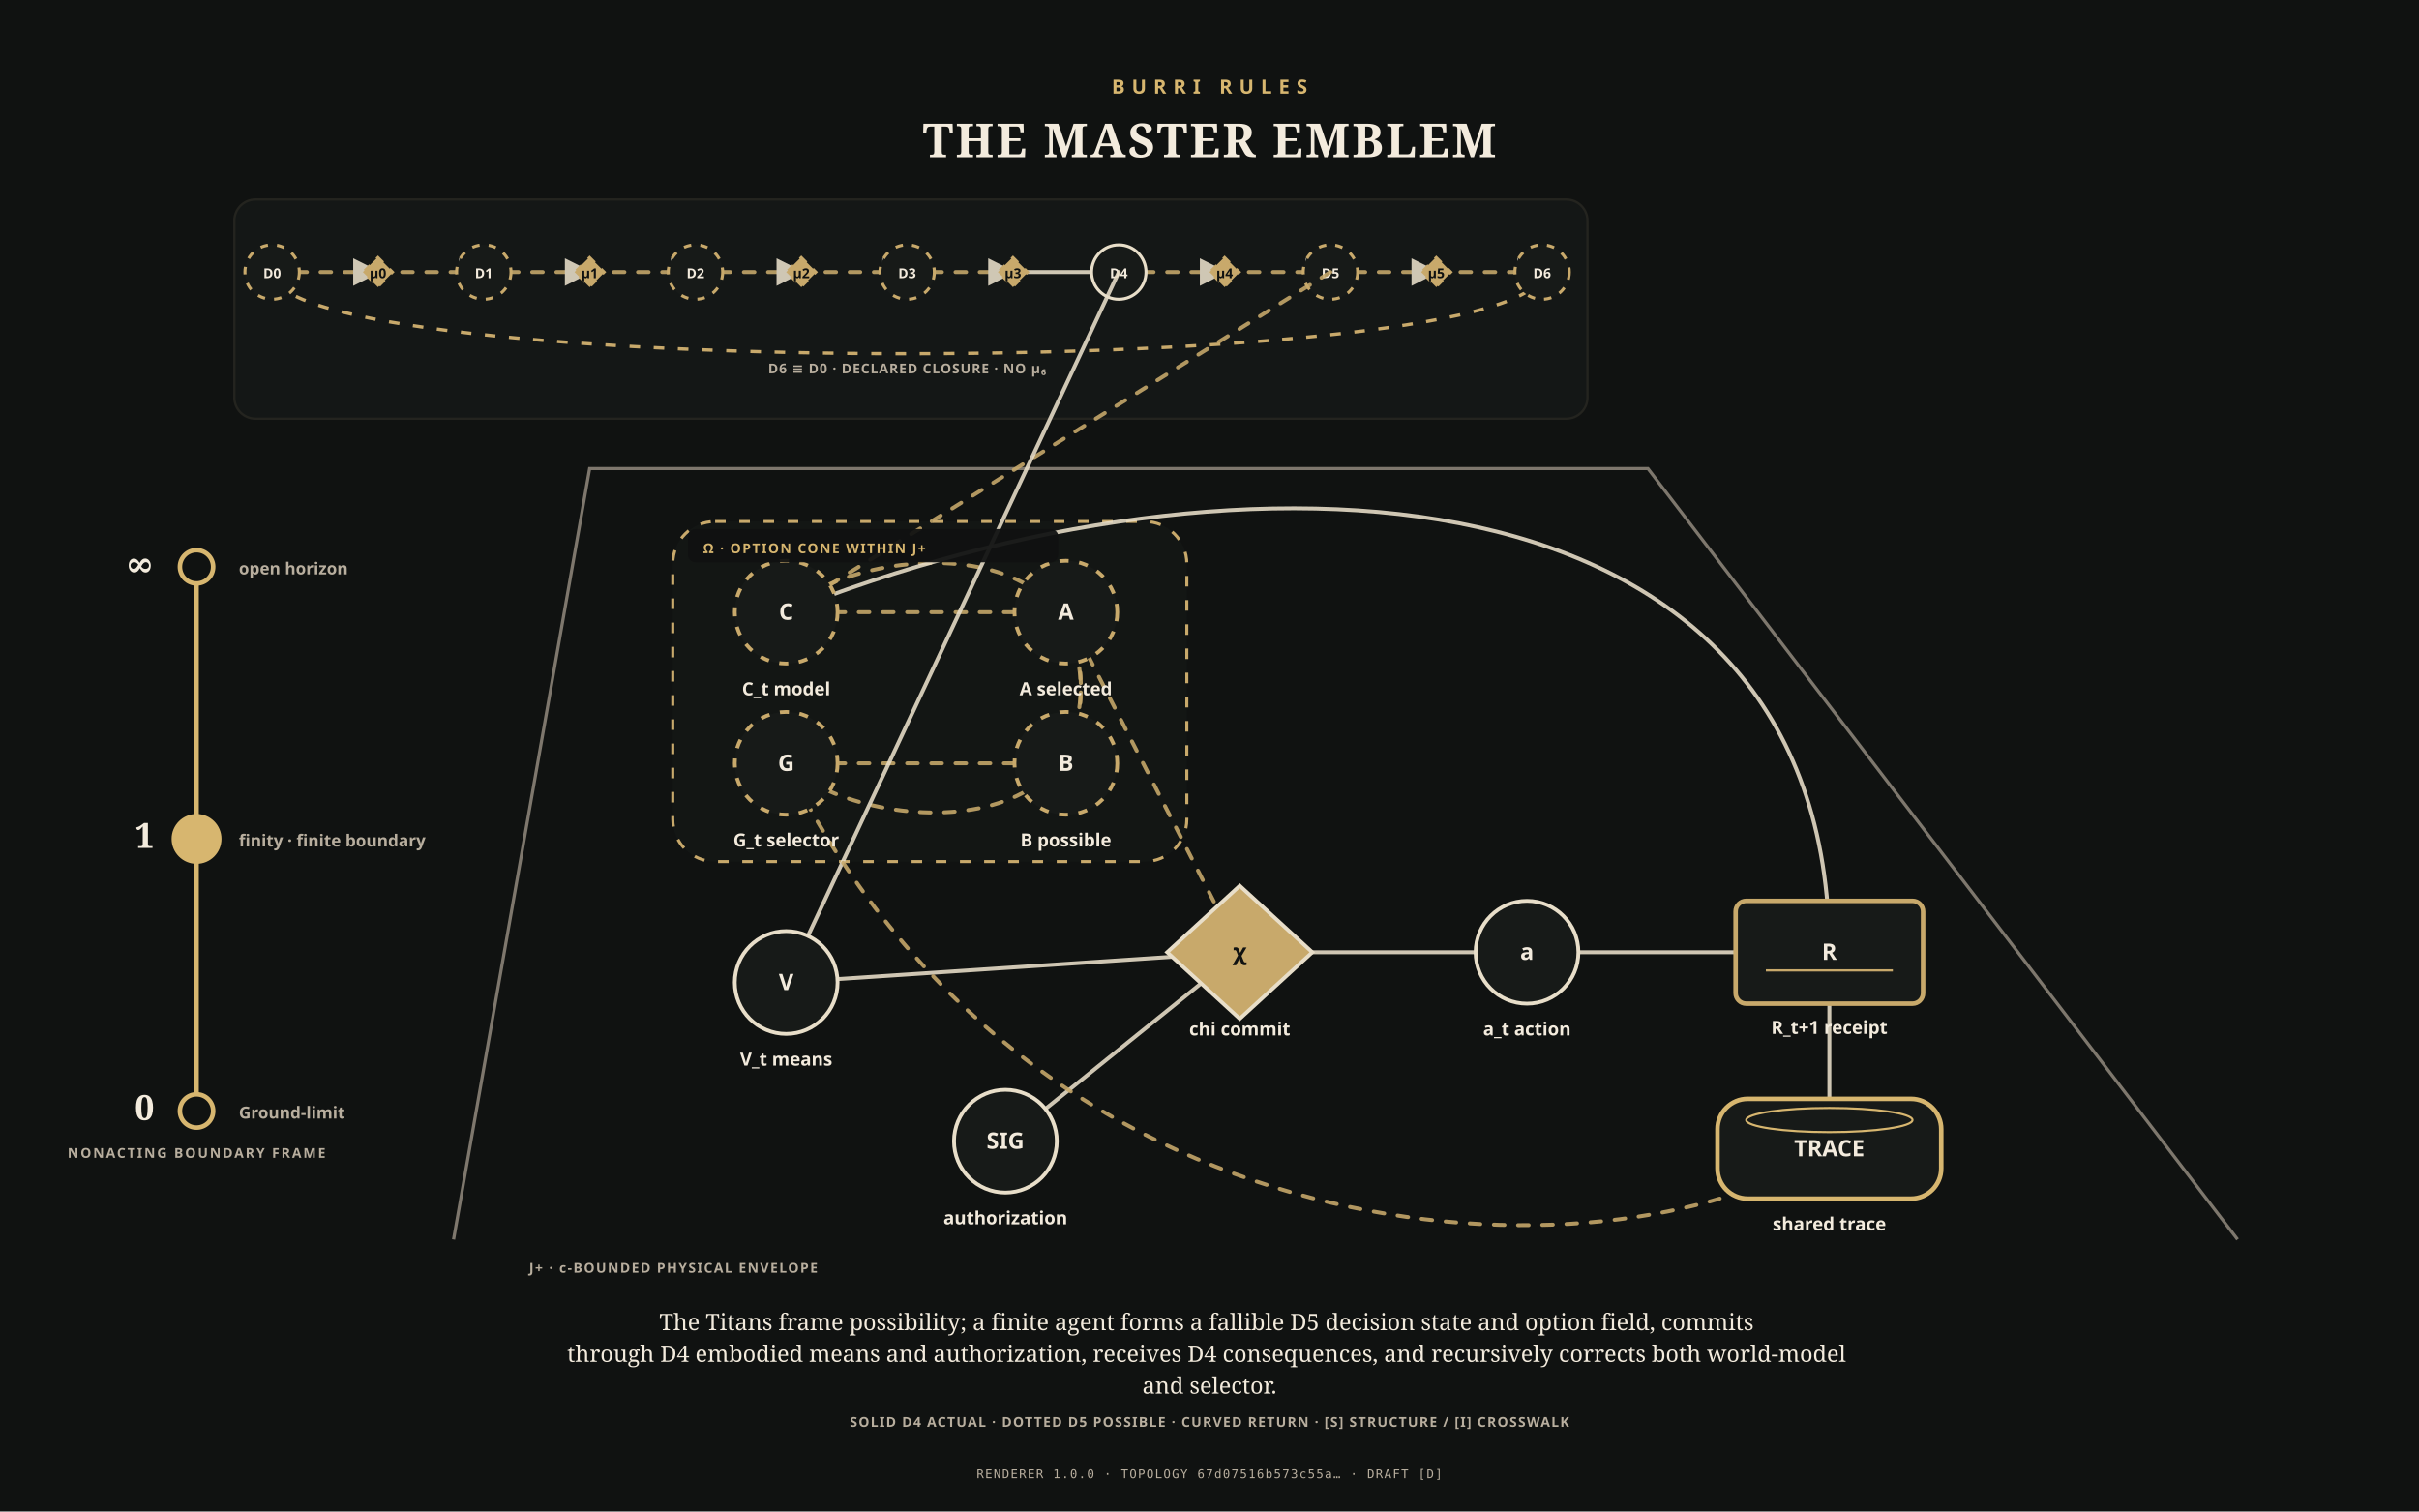
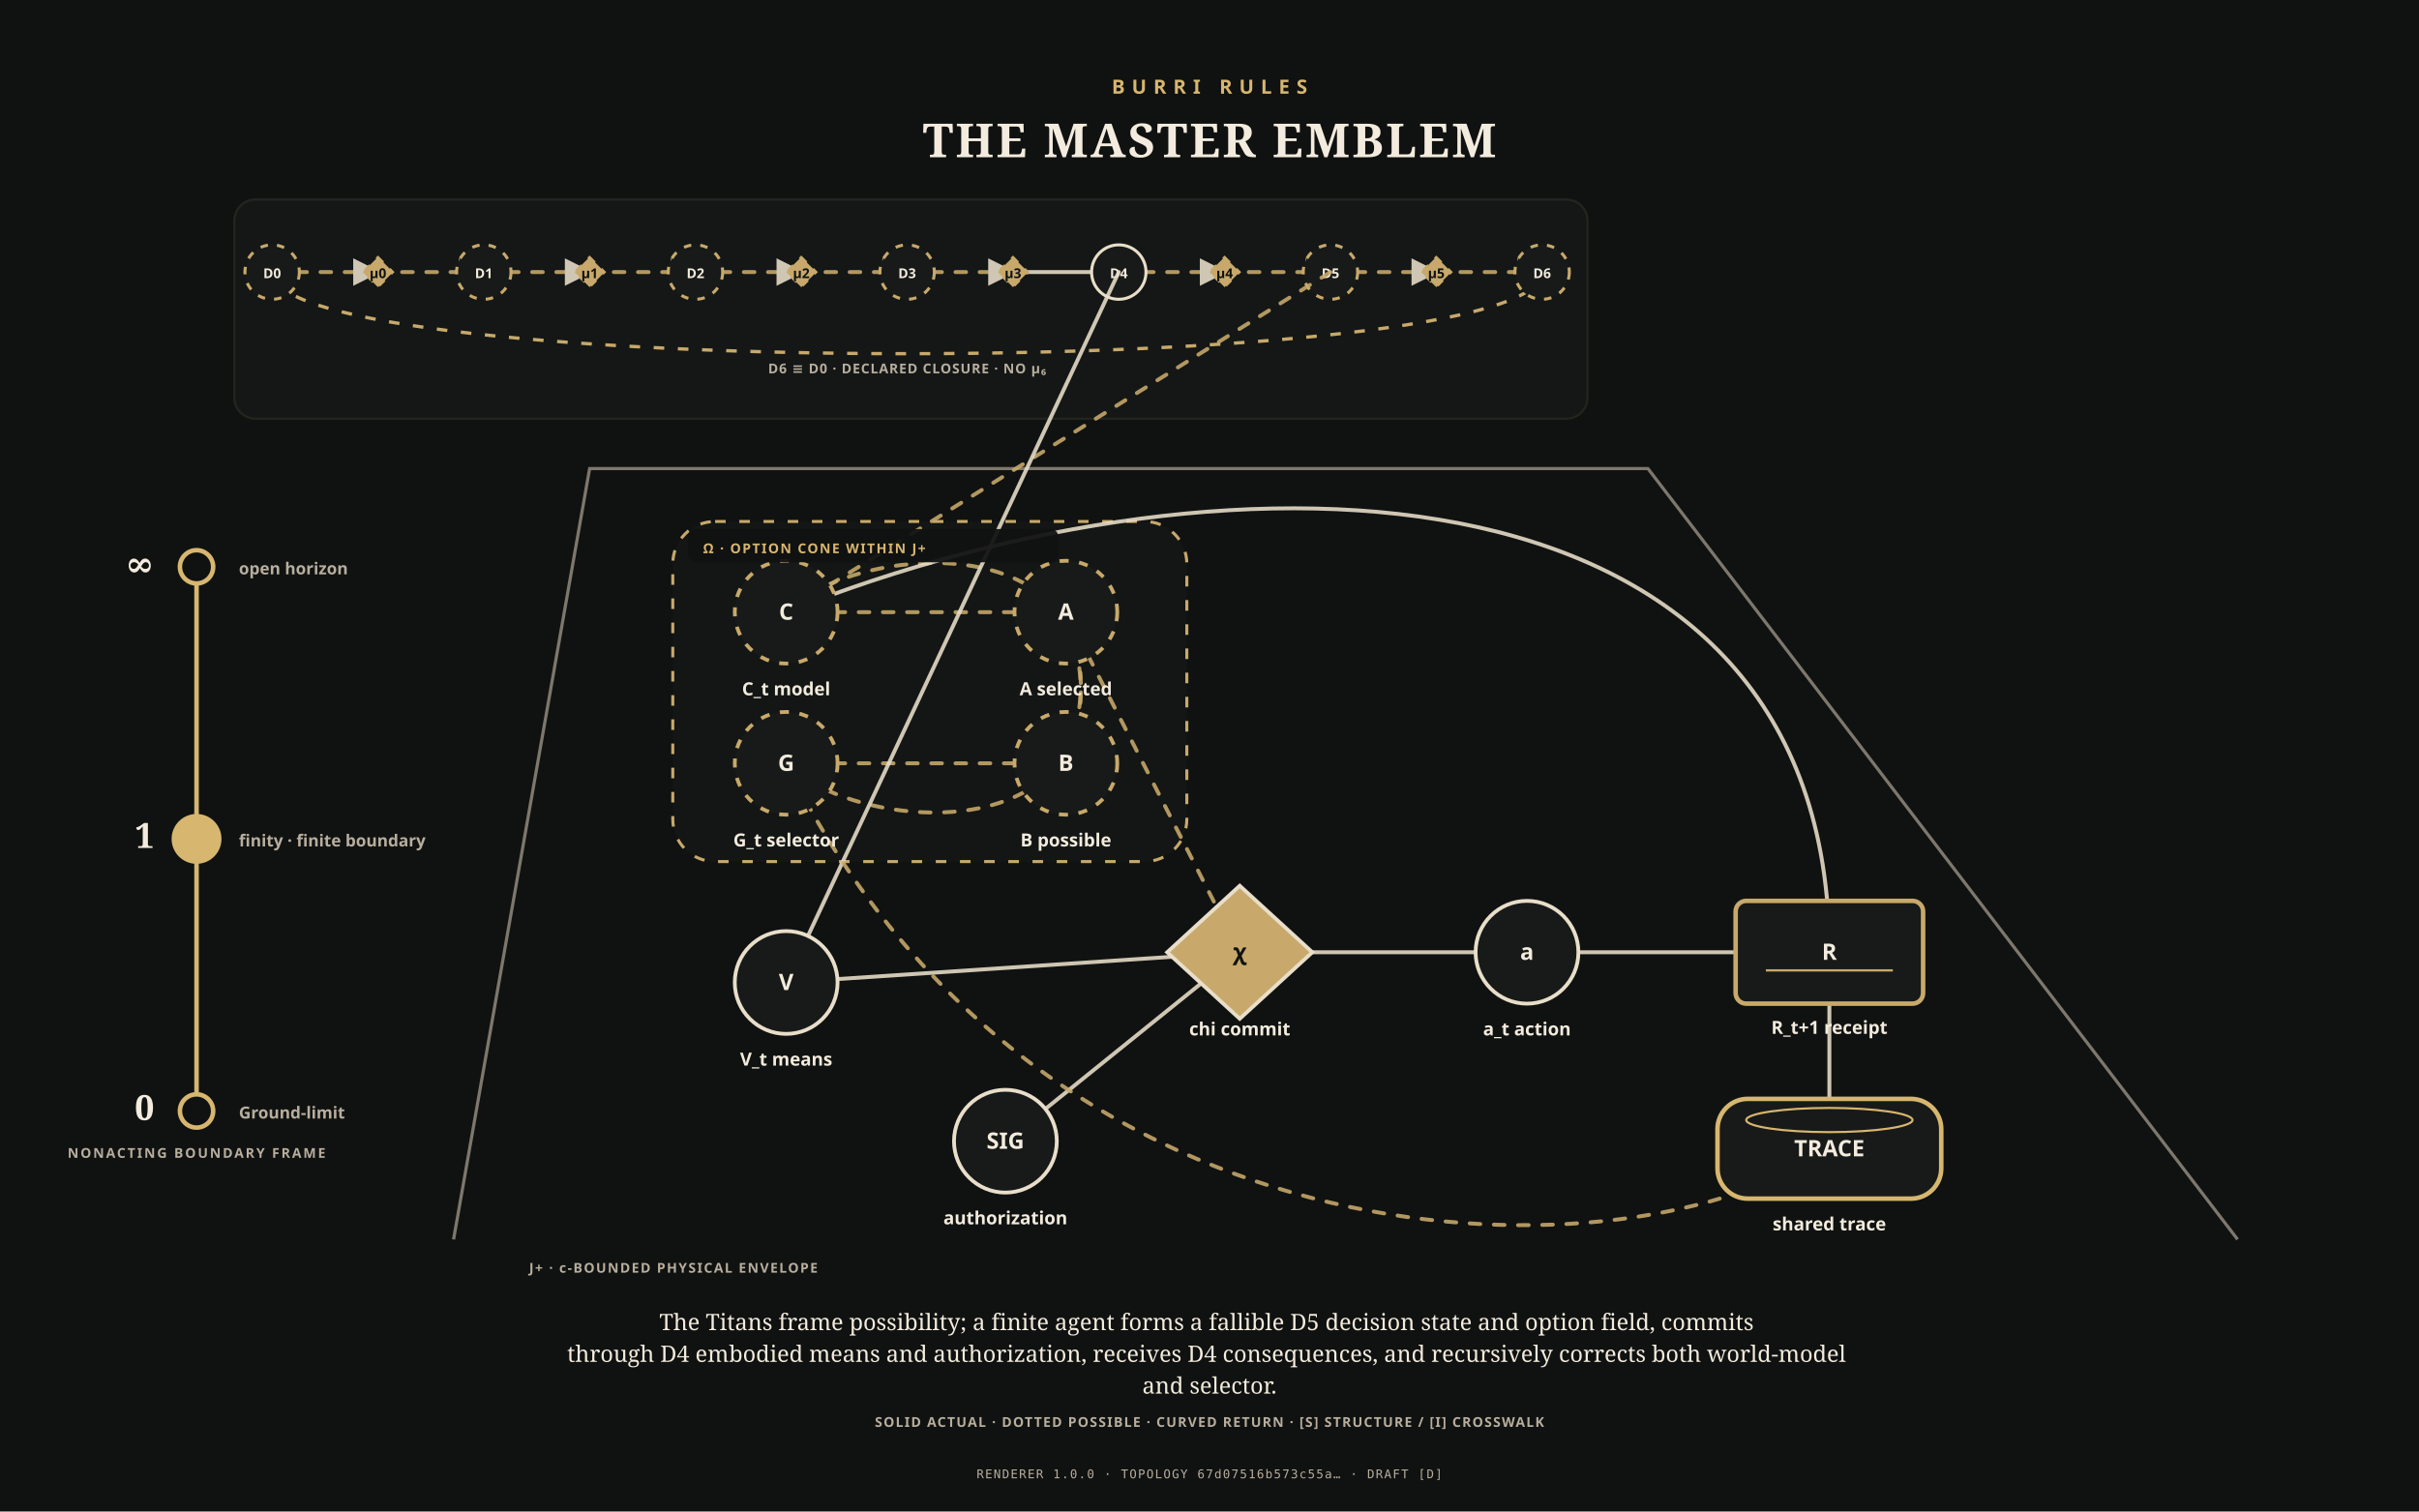
<svg xmlns="http://www.w3.org/2000/svg" role="img" width="1600" height="1000" viewBox="0 0 1600 1000" data-view="emblem" data-layout="banded-v2" aria-labelledby="emblem-title emblem-desc">
  <rect x="0" y="0" width="1600" height="1000" fill="#101211" />
  <defs>
    <marker id="arrow-emblem" viewBox="0 0 10 10" refX="9" refY="5" markerWidth="7" markerHeight="7" orient="auto-start-reverse">
      <path d="M 0 0 L 10 5 L 0 10 z" fill="#E8DEC9" />
    </marker>
  </defs>
  <text x="800" y="62" fill="#D7B66F" font-family="sans-serif" font-size="13" font-weight="800" letter-spacing="4.5" text-anchor="middle">BURRI RULES</text>
  <text x="800" y="104" fill="#F3EBDD" font-family="serif" font-size="31" font-weight="700" letter-spacing="1.5" text-anchor="middle">THE MASTER EMBLEM</text>
  <g id="dimension-spine" data-box="155 132 895 145">
    <rect x="155" y="132" width="895" height="145" rx="14" fill="#171A18" fill-opacity="0.72" stroke="#24241F" stroke-width="1.5" />
    <line id="e-d0-mu-0" data-modality="possible" data-role="forward" data-tier="S" fill="none" stroke="#C8A96B" stroke-width="2.6" stroke-dasharray="7 9" stroke-linecap="round" marker-end="url(#arrow-emblem)" opacity="0.88" x1="180.0" y1="180.0" x2="250.0" y2="180.0" />
    <line id="e-mu-0-d1" data-modality="possible" data-role="forward" data-tier="S" fill="none" stroke="#C8A96B" stroke-width="2.6" stroke-dasharray="7 9" stroke-linecap="round" marker-end="url(#arrow-emblem)" opacity="0.88" x1="250.0" y1="180.0" x2="320.0" y2="180.0" />
    <line id="e-d1-mu-1" data-modality="possible" data-role="forward" data-tier="S" fill="none" stroke="#C8A96B" stroke-width="2.6" stroke-dasharray="7 9" stroke-linecap="round" marker-end="url(#arrow-emblem)" opacity="0.88" x1="320.0" y1="180.0" x2="390.0" y2="180.0" />
    <line id="e-mu-1-d2" data-modality="possible" data-role="forward" data-tier="S" fill="none" stroke="#C8A96B" stroke-width="2.6" stroke-dasharray="7 9" stroke-linecap="round" marker-end="url(#arrow-emblem)" opacity="0.88" x1="390.0" y1="180.0" x2="460.0" y2="180.0" />
    <line id="e-d2-mu-2" data-modality="possible" data-role="forward" data-tier="S" fill="none" stroke="#C8A96B" stroke-width="2.6" stroke-dasharray="7 9" stroke-linecap="round" marker-end="url(#arrow-emblem)" opacity="0.88" x1="460.0" y1="180.0" x2="530.0" y2="180.0" />
    <line id="e-mu-2-d3" data-modality="possible" data-role="forward" data-tier="S" fill="none" stroke="#C8A96B" stroke-width="2.6" stroke-dasharray="7 9" stroke-linecap="round" marker-end="url(#arrow-emblem)" opacity="0.88" x1="530.0" y1="180.0" x2="600.0" y2="180.0" />
    <line id="e-d3-mu-3" data-modality="possible" data-role="forward" data-tier="S" fill="none" stroke="#C8A96B" stroke-width="2.6" stroke-dasharray="7 9" stroke-linecap="round" marker-end="url(#arrow-emblem)" opacity="0.88" x1="600.0" y1="180.0" x2="670.0" y2="180.0" />
    <line id="e-mu-3-d4" data-modality="actual" data-role="forward" data-tier="S" fill="none" stroke="#E8DEC9" stroke-width="2.6" stroke-linecap="round" marker-end="url(#arrow-emblem)" opacity="0.88" x1="670.0" y1="180.0" x2="740.0" y2="180.0" />
    <line id="e-d4-mu-4" data-modality="possible" data-role="forward" data-tier="S" fill="none" stroke="#C8A96B" stroke-width="2.6" stroke-dasharray="7 9" stroke-linecap="round" marker-end="url(#arrow-emblem)" opacity="0.88" x1="740.0" y1="180.0" x2="810.0" y2="180.0" />
    <line id="e-mu-4-d5" data-modality="possible" data-role="forward" data-tier="S" fill="none" stroke="#C8A96B" stroke-width="2.6" stroke-dasharray="7 9" stroke-linecap="round" marker-end="url(#arrow-emblem)" opacity="0.88" x1="810.0" y1="180.0" x2="880.0" y2="180.0" />
    <line id="e-d5-mu-5" data-modality="possible" data-role="forward" data-tier="S" fill="none" stroke="#C8A96B" stroke-width="2.6" stroke-dasharray="7 9" stroke-linecap="round" marker-end="url(#arrow-emblem)" opacity="0.88" x1="880.0" y1="180.0" x2="950.0" y2="180.0" />
    <line id="e-mu-5-d6" data-modality="possible" data-role="forward" data-tier="S" fill="none" stroke="#C8A96B" stroke-width="2.6" stroke-dasharray="7 9" stroke-linecap="round" marker-end="url(#arrow-emblem)" opacity="0.88" x1="950.0" y1="180.0" x2="1020.0" y2="180.0" />
    <path id="e-d6-d0-closure" data-modality="possible" data-role="coupling" data-tier="S" d="M 1020.0 180.0 C 1020.0 252.0, 180.0 252.0, 180.0 180.0" fill="none" stroke="#C8A96B" stroke-width="2.2" stroke-dasharray="7 9" marker-end="url(#arrow-emblem)" />
    <text x="600.0" y="247" fill="#B8AE9E" font-family="sans-serif" font-size="9" font-weight="800" letter-spacing="0.55" text-anchor="middle">D6 ≡ D0 · DECLARED CLOSURE · NO μ₆</text>
    <g id="d0" data-kind="state" data-tier="S" data-modality="possible" data-role="forward" data-display-label="D0" aria-label="D0 Ground-limit [S]">
      <circle cx="180.0" cy="180.0" r="18" fill="#171A18" stroke="#C8A96B" stroke-width="2" stroke-dasharray="5 6" />
      <text x="180.0" y="184.0" fill="#F3EBDD" font-family="sans-serif" font-size="9" font-weight="800" text-anchor="middle">D0</text>
    </g>
    <g id="mu-0" data-kind="crossing" data-tier="S" data-modality="possible" data-role="forward" data-display-label="μ0" aria-label="mu-0: distinction opens [S]">
      <polygon points="250.0,170.0 260.0,180.0 250.0,190.0 240.0,180.0" fill="#C8A96B" stroke="#C8A96B" stroke-width="1.4" stroke-dasharray="5 6" />
      <text x="250.0" y="184.0" fill="#101211" font-family="sans-serif" font-size="9" font-weight="800" text-anchor="middle">μ0</text>
    </g>
    <g id="d1" data-kind="state" data-tier="S" data-modality="possible" data-role="forward" data-display-label="D1" aria-label="D1 Distinction [S]">
      <circle cx="320.0" cy="180.0" r="18" fill="#171A18" stroke="#C8A96B" stroke-width="2" stroke-dasharray="5 6" />
      <text x="320.0" y="184.0" fill="#F3EBDD" font-family="sans-serif" font-size="9" font-weight="800" text-anchor="middle">D1</text>
    </g>
    <g id="mu-1" data-kind="crossing" data-tier="S" data-modality="possible" data-role="forward" data-display-label="μ1" aria-label="mu-1: configuration opens [S]">
      <polygon points="390.0,170.0 400.0,180.0 390.0,190.0 380.0,180.0" fill="#C8A96B" stroke="#C8A96B" stroke-width="1.4" stroke-dasharray="5 6" />
      <text x="390.0" y="184.0" fill="#101211" font-family="sans-serif" font-size="9" font-weight="800" text-anchor="middle">μ1</text>
    </g>
    <g id="d2" data-kind="state" data-tier="S" data-modality="possible" data-role="forward" data-display-label="D2" aria-label="D2 Configuration [S]">
      <circle cx="460.0" cy="180.0" r="18" fill="#171A18" stroke="#C8A96B" stroke-width="2" stroke-dasharray="5 6" />
      <text x="460.0" y="184.0" fill="#F3EBDD" font-family="sans-serif" font-size="9" font-weight="800" text-anchor="middle">D2</text>
    </g>
    <g id="mu-2" data-kind="crossing" data-tier="S" data-modality="possible" data-role="forward" data-display-label="μ2" aria-label="mu-2: transformation opens [S]">
      <polygon points="530.0,170.0 540.0,180.0 530.0,190.0 520.0,180.0" fill="#C8A96B" stroke="#C8A96B" stroke-width="1.4" stroke-dasharray="5 6" />
      <text x="530.0" y="184.0" fill="#101211" font-family="sans-serif" font-size="9" font-weight="800" text-anchor="middle">μ2</text>
    </g>
    <g id="d3" data-kind="state" data-tier="S" data-modality="possible" data-role="forward" data-display-label="D3" aria-label="D3 Transformation / persistence [S]">
      <circle cx="600.0" cy="180.0" r="18" fill="#171A18" stroke="#C8A96B" stroke-width="2" stroke-dasharray="5 6" />
      <text x="600.0" y="184.0" fill="#F3EBDD" font-family="sans-serif" font-size="9" font-weight="800" text-anchor="middle">D3</text>
    </g>
    <g id="mu-3" data-kind="crossing" data-tier="S" data-modality="possible" data-role="forward" data-display-label="μ3" aria-label="mu-3: causal actuality opens [S]">
      <polygon points="670.0,170.0 680.0,180.0 670.0,190.0 660.0,180.0" fill="#C8A96B" stroke="#C8A96B" stroke-width="1.4" stroke-dasharray="5 6" />
      <text x="670.0" y="184.0" fill="#101211" font-family="sans-serif" font-size="9" font-weight="800" text-anchor="middle">μ3</text>
    </g>
    <g id="d4" data-kind="state" data-tier="S" data-modality="actual" data-role="forward" data-display-label="D4" aria-label="D4 Causal actuality [S]">
      <circle cx="740.0" cy="180.0" r="18" fill="#171A18" stroke="#E8DEC9" stroke-width="2" />
      <text x="740.0" y="184.0" fill="#F3EBDD" font-family="sans-serif" font-size="9" font-weight="800" text-anchor="middle">D4</text>
    </g>
    <g id="mu-4" data-kind="crossing" data-tier="S" data-modality="possible" data-role="forward" data-display-label="μ4" aria-label="mu-4: counterfactual selection opens [S]">
      <polygon points="810.0,170.0 820.0,180.0 810.0,190.0 800.0,180.0" fill="#C8A96B" stroke="#C8A96B" stroke-width="1.4" stroke-dasharray="5 6" />
      <text x="810.0" y="184.0" fill="#101211" font-family="sans-serif" font-size="9" font-weight="800" text-anchor="middle">μ4</text>
    </g>
    <g id="d5" data-kind="state" data-tier="S" data-modality="possible" data-role="forward" data-display-label="D5" aria-label="D5 Counterfactual selection [S]">
      <circle cx="880.0" cy="180.0" r="18" fill="#171A18" stroke="#C8A96B" stroke-width="2" stroke-dasharray="5 6" />
      <text x="880.0" y="184.0" fill="#F3EBDD" font-family="sans-serif" font-size="9" font-weight="800" text-anchor="middle">D5</text>
    </g>
    <g id="mu-5" data-kind="crossing" data-tier="S" data-modality="possible" data-role="forward" data-display-label="μ5" aria-label="mu-5: declares closure; no new freedom [S]">
      <polygon points="950.0,170.0 960.0,180.0 950.0,190.0 940.0,180.0" fill="#C8A96B" stroke="#C8A96B" stroke-width="1.4" stroke-dasharray="5 6" />
      <text x="950.0" y="184.0" fill="#101211" font-family="sans-serif" font-size="9" font-weight="800" text-anchor="middle">μ5</text>
    </g>
    <g id="d6" data-kind="state" data-tier="S" data-modality="possible" data-role="coupling" data-display-label="D6" aria-label="D6 Closure of declared scaffold [S]">
      <circle cx="1020.0" cy="180.0" r="18" fill="#171A18" stroke="#C8A96B" stroke-width="2" stroke-dasharray="5 6" />
      <text x="1020.0" y="184.0" fill="#F3EBDD" font-family="sans-serif" font-size="9" font-weight="800" text-anchor="middle">D6</text>
    </g>
  </g>
  <g id="soul-loop">
    <g id="master-emblem-geometry">
      <path d="M 300 820 L 390 310 L 1090 310 L 1480 820" fill="none" stroke="#B8AE9E" stroke-width="2.1" opacity="0.65" />
      <rect x="445" y="345" width="340" height="225" rx="28" fill="#171A18" fill-opacity="0.5" stroke="#C8A96B" stroke-width="2" stroke-dasharray="7 9" />
      <text x="350" y="842" fill="#B8AE9E" font-family="sans-serif" font-size="9" font-weight="800" letter-spacing="0.9">J+ · c-BOUNDED PHYSICAL ENVELOPE</text>
    </g>
    <g id="emblem-legend">
      <text x="800" y="880" fill="#F3EBDD" font-family="serif" font-size="15" text-anchor="middle">
        <tspan x="800" dy="0">The Titans frame possibility; a finite agent forms a fallible D5 decision state and option field, commits</tspan>
        <tspan x="800" dy="21">through D4 embodied means and authorization, receives D4 consequences, and recursively corrects both world-model</tspan>
        <tspan x="800" dy="21">and selector.</tspan>
      </text>
-       <text x="800" y="944" fill="#B8AE9E" font-family="sans-serif" font-size="9" font-weight="800" letter-spacing="0.8" text-anchor="middle">SOLID D4 ACTUAL · DOTTED D5 POSSIBLE · CURVED RETURN · [S] STRUCTURE / [I] CROSSWALK</text>
+       <text x="800" y="944" fill="#B8AE9E" font-family="sans-serif" font-size="9" font-weight="800" letter-spacing="0.8" text-anchor="middle">SOLID ACTUAL · DOTTED POSSIBLE · CURVED RETURN · [S] STRUCTURE / [I] CROSSWALK</text>
    </g>
    <g id="edges">
      <line id="e-d5-model" data-modality="possible" data-role="forward" data-tier="S" fill="none" stroke="#C8A96B" stroke-width="2.6" stroke-dasharray="7 9" stroke-linecap="round" marker-end="url(#arrow-emblem)" opacity="0.88" x1="880.0" y1="180.0" x2="520.0" y2="405.0" />
      <line id="e-model-option-a" data-modality="possible" data-role="forward" data-tier="I" fill="none" stroke="#C8A96B" stroke-width="2.6" stroke-dasharray="7 9" stroke-linecap="round" marker-end="url(#arrow-emblem)" opacity="0.88" x1="520.0" y1="405.0" x2="705.0" y2="405.0" />
      <path id="e-model-option-b" data-modality="possible" data-role="forward" data-tier="I" fill="none" stroke="#C8A96B" stroke-width="2.6" stroke-dasharray="7 9" stroke-linecap="round" marker-end="url(#arrow-emblem)" opacity="0.88" d="M 520.0 405.0 C 570 355, 760 345, 705.0 505.0" />
      <path id="e-selector-option-a" data-modality="possible" data-role="coupling" data-tier="I" fill="none" stroke="#C8A96B" stroke-width="2.6" stroke-dasharray="7 9" stroke-linecap="round" marker-end="url(#arrow-emblem)" opacity="0.88" d="M 520.0 505.0 C 570 555, 760 565, 705.0 405.0" />
      <line id="e-selector-option-b" data-modality="possible" data-role="coupling" data-tier="I" fill="none" stroke="#C8A96B" stroke-width="2.6" stroke-dasharray="7 9" stroke-linecap="round" marker-end="url(#arrow-emblem)" opacity="0.88" x1="520.0" y1="505.0" x2="705.0" y2="505.0" />
      <line id="e-d4-means" data-modality="actual" data-role="forward" data-tier="S" fill="none" stroke="#E8DEC9" stroke-width="2.6" stroke-linecap="round" marker-end="url(#arrow-emblem)" opacity="0.88" x1="740.0" y1="180.0" x2="520.0" y2="650.0" />
      <line id="e-option-a-chi" data-modality="possible" data-role="coupling" data-tier="S" fill="none" stroke="#C8A96B" stroke-width="2.6" stroke-dasharray="7 9" stroke-linecap="round" marker-end="url(#arrow-emblem)" opacity="0.88" x1="705.0" y1="405.0" x2="820.0" y2="630.0" />
      <line id="e-means-chi" data-modality="actual" data-role="forward" data-tier="S" fill="none" stroke="#E8DEC9" stroke-width="2.6" stroke-linecap="round" marker-end="url(#arrow-emblem)" opacity="0.88" x1="520.0" y1="650.0" x2="820.0" y2="630.0" />
      <line id="e-signature-chi" data-modality="actual" data-role="coupling" data-tier="S" fill="none" stroke="#E8DEC9" stroke-width="2.6" stroke-linecap="round" marker-end="url(#arrow-emblem)" opacity="0.88" x1="665.0" y1="755.0" x2="820.0" y2="630.0" />
      <line id="e-chi-action" data-modality="actual" data-role="forward" data-tier="S" fill="none" stroke="#E8DEC9" stroke-width="2.6" stroke-linecap="round" marker-end="url(#arrow-emblem)" opacity="0.88" x1="820.0" y1="630.0" x2="1010.0" y2="630.0" />
      <line id="e-action-receipt" data-modality="actual" data-role="forward" data-tier="S" fill="none" stroke="#E8DEC9" stroke-width="2.6" stroke-linecap="round" marker-end="url(#arrow-emblem)" opacity="0.88" x1="1010.0" y1="630.0" x2="1210.0" y2="630.0" />
      <path id="e-receipt-model-feedback" data-modality="actual" data-role="feedback" data-tier="I" fill="none" stroke="#E8DEC9" stroke-width="2.6" stroke-linecap="round" marker-end="url(#arrow-emblem)" opacity="0.88" d="M 1210.0 630.0 C 1210 300, 820 285, 520.0 405.0" />
      <line id="e-receipt-trace" data-modality="actual" data-role="coupling" data-tier="I" fill="none" stroke="#E8DEC9" stroke-width="2.6" stroke-linecap="round" marker-end="url(#arrow-emblem)" opacity="0.88" x1="1210.0" y1="630.0" x2="1210.0" y2="760.0" />
      <path id="e-trace-selector" data-modality="possible" data-role="coupling" data-tier="I" fill="none" stroke="#C8A96B" stroke-width="2.6" stroke-dasharray="7 9" stroke-linecap="round" marker-end="url(#arrow-emblem)" opacity="0.88" d="M 1210.0 760.0 C 1080 850, 690 850, 520.0 505.0" />
    </g>
    <g id="titan-frame" data-acting="false" data-display-loci-only="true" data-display-label="Titan frame" aria-label="Titan frame {0, 1, infinity}">
      <line x1="130" y1="375" x2="130" y2="735" stroke="#D7B66F" stroke-width="3" />
      <circle id="titan-horizon" cx="130" cy="375" r="11" fill="#101211" stroke="#D7B66F" stroke-width="3" />
      <text x="102" y="381" fill="#F3EBDD" font-family="serif" font-size="23" font-weight="700" text-anchor="end">∞</text>
      <text x="158" y="380" fill="#B8AE9E" font-family="sans-serif" font-size="11" font-weight="700">open horizon</text>
      <circle id="titan-finity" cx="130" cy="555.0" r="15" fill="#D7B66F" stroke="#D7B66F" stroke-width="3" />
      <text x="102" y="561.0" fill="#F3EBDD" font-family="serif" font-size="23" font-weight="700" text-anchor="end">1</text>
      <text x="158" y="560.0" fill="#B8AE9E" font-family="sans-serif" font-size="11" font-weight="700">finity · finite boundary</text>
      <circle id="titan-bullet" cx="130" cy="735" r="11" fill="#101211" stroke="#D7B66F" stroke-width="3" />
      <text x="102" y="741" fill="#F3EBDD" font-family="serif" font-size="23" font-weight="700" text-anchor="end">0</text>
      <text x="158" y="740" fill="#B8AE9E" font-family="sans-serif" font-size="11" font-weight="700">Ground-limit</text>
      <text x="130" y="766" fill="#B8AE9E" font-family="sans-serif" font-size="9" font-weight="800" letter-spacing="1.2" text-anchor="middle">NONACTING BOUNDARY FRAME</text>
    </g>
    <g id="nodes">
      <g id="d5-model" data-kind="state" data-tier="S" data-modality="possible" data-role="forward" data-display-label="C_t model" aria-label="C_t fallible world-model [S]">
        <circle cx="520.0" cy="405.0" r="34" fill="#171A18" stroke="#C8A96B" stroke-width="2.5" stroke-dasharray="6 7" />
        <text x="520.0" y="410.0" fill="#F3EBDD" font-family="sans-serif" font-size="15" font-weight="800" text-anchor="middle">C</text>
        <text x="520.0" y="460.0" fill="#F3EBDD" font-family="sans-serif" font-size="12" font-weight="700" text-anchor="middle">C_t model</text>
      </g>
      <g id="d5-selector" data-kind="state" data-tier="S" data-modality="possible" data-role="forward" data-display-label="G_t selector" aria-label="G_t declared selector / value policy [S]">
        <circle cx="520.0" cy="505.0" r="34" fill="#171A18" stroke="#C8A96B" stroke-width="2.5" stroke-dasharray="6 7" />
        <text x="520.0" y="510.0" fill="#F3EBDD" font-family="sans-serif" font-size="15" font-weight="800" text-anchor="middle">G</text>
        <text x="520.0" y="560.0" fill="#F3EBDD" font-family="sans-serif" font-size="12" font-weight="700" text-anchor="middle">G_t selector</text>
      </g>
      <g id="d5-option-a" data-kind="state" data-tier="I" data-modality="possible" data-role="forward" data-display-label="A selected" aria-label="Omega_t option A / selected candidate [I]">
        <circle cx="705.0" cy="405.0" r="34" fill="#171A18" stroke="#C8A96B" stroke-width="2.5" stroke-dasharray="6 7" />
        <text x="705.0" y="410.0" fill="#F3EBDD" font-family="sans-serif" font-size="15" font-weight="800" text-anchor="middle">A</text>
        <text x="705.0" y="460.0" fill="#F3EBDD" font-family="sans-serif" font-size="12" font-weight="700" text-anchor="middle">A selected</text>
      </g>
      <g id="d5-option-b" data-kind="state" data-tier="I" data-modality="possible" data-role="forward" data-display-label="B possible" aria-label="Omega_t option B / retained alternative [I]">
        <circle cx="705.0" cy="505.0" r="34" fill="#171A18" stroke="#C8A96B" stroke-width="2.5" stroke-dasharray="6 7" />
        <text x="705.0" y="510.0" fill="#F3EBDD" font-family="sans-serif" font-size="15" font-weight="800" text-anchor="middle">B</text>
        <text x="705.0" y="560.0" fill="#F3EBDD" font-family="sans-serif" font-size="12" font-weight="700" text-anchor="middle">B possible</text>
      </g>
      <g id="d4-means" data-kind="state" data-tier="S" data-modality="actual" data-role="forward" data-display-label="V_t means" aria-label="V_t D4 embodied means [S]">
        <circle cx="520.0" cy="650.0" r="34" fill="#171A18" stroke="#E8DEC9" stroke-width="2.5" />
        <text x="520.0" y="655.0" fill="#F3EBDD" font-family="sans-serif" font-size="15" font-weight="800" text-anchor="middle">V</text>
        <text x="520.0" y="705.0" fill="#F3EBDD" font-family="sans-serif" font-size="12" font-weight="700" text-anchor="middle">V_t means</text>
      </g>
      <g id="signature" data-kind="state" data-tier="S" data-modality="actual" data-role="coupling" data-display-label="authorization" aria-label="signature / authorization envelope [S]">
        <circle cx="665.0" cy="755.0" r="34" fill="#171A18" stroke="#E8DEC9" stroke-width="2.5" />
        <text x="665.0" y="760.0" fill="#F3EBDD" font-family="sans-serif" font-size="15" font-weight="800" text-anchor="middle">SIG</text>
        <text x="665.0" y="810.0" fill="#F3EBDD" font-family="sans-serif" font-size="12" font-weight="700" text-anchor="middle">authorization</text>
      </g>
      <g id="chi" data-kind="commitment" data-tier="S" data-modality="actual" data-role="forward" data-display-label="chi commit" aria-label="chi_t finite authorized commitment [S]">
        <polygon points="820.0,586.0 868.0,630.0 820.0,674.0 772.0,630.0" fill="#C8A96B" stroke="#E8DEC9" stroke-width="2.5" />
        <text x="820.0" y="635.0" fill="#101211" font-family="sans-serif" font-size="15" font-weight="800" text-anchor="middle">χ</text>
        <text x="820.0" y="685.0" fill="#F3EBDD" font-family="sans-serif" font-size="12" font-weight="700" text-anchor="middle">chi commit</text>
      </g>
      <g id="d4-action" data-kind="state" data-tier="S" data-modality="actual" data-role="forward" data-display-label="a_t action" aria-label="a_t D4 enacted action [S]">
        <circle cx="1010.0" cy="630.0" r="34" fill="#171A18" stroke="#E8DEC9" stroke-width="2.5" />
        <text x="1010.0" y="635.0" fill="#F3EBDD" font-family="sans-serif" font-size="15" font-weight="800" text-anchor="middle">a</text>
        <text x="1010.0" y="685.0" fill="#F3EBDD" font-family="sans-serif" font-size="12" font-weight="700" text-anchor="middle">a_t action</text>
      </g>
      <g id="receipt" data-kind="receipt" data-tier="S" data-modality="actual" data-role="feedback" data-display-label="R_t+1 receipt" aria-label="R_(t+1) consequence receipt [S]">
        <rect x="1148.0" y="596.0" width="124" height="68" rx="7" fill="#171A18" stroke="#C8A96B" stroke-width="3" />
        <path d="M 1168.0 642.0 H 1252.0" fill="none" stroke="#C8A96B" stroke-width="1.5" />
        <text x="1210.0" y="635.0" fill="#F3EBDD" font-family="sans-serif" font-size="15" font-weight="800" text-anchor="middle">R</text>
        <text x="1210.0" y="684.0" fill="#F3EBDD" font-family="sans-serif" font-size="12" font-weight="700" text-anchor="middle">R_t+1 receipt</text>
      </g>
      <g id="shared-trace" data-kind="trace" data-tier="I" data-modality="actual" data-role="coupling" data-display-label="shared trace" aria-label="Shared persistent trace / candidate Egregoreotype [I]">
        <rect x="1136.0" y="727.0" width="148" height="66" rx="20" fill="#171A18" stroke="#D7B66F" stroke-width="3" />
        <ellipse cx="1210.0" cy="741.0" rx="55" ry="8" fill="none" stroke="#D7B66F" stroke-width="1.4" />
        <text x="1210.0" y="765.0" fill="#F3EBDD" font-family="sans-serif" font-size="15" font-weight="800" text-anchor="middle">TRACE</text>
        <text x="1210.0" y="814.0" fill="#F3EBDD" font-family="sans-serif" font-size="12" font-weight="700" text-anchor="middle">shared trace</text>
      </g>
    </g>
    <g id="emblem-overlay">
      <rect x="455" y="350" width="245" height="22" rx="5" fill="#101211" fill-opacity="0.94" />
      <text x="465" y="366" fill="#D7B66F" font-family="sans-serif" font-size="9" font-weight="800" letter-spacing="0.9">Ω · OPTION CONE WITHIN J+</text>
    </g>
  </g>
  <text x="800" y="978" fill="#B8AE9E" font-family="monospace" font-size="8" letter-spacing="0.8" text-anchor="middle">RENDERER 1.0.0 · TOPOLOGY 67d07516b573c55a… · DRAFT [D]</text>
</svg>
